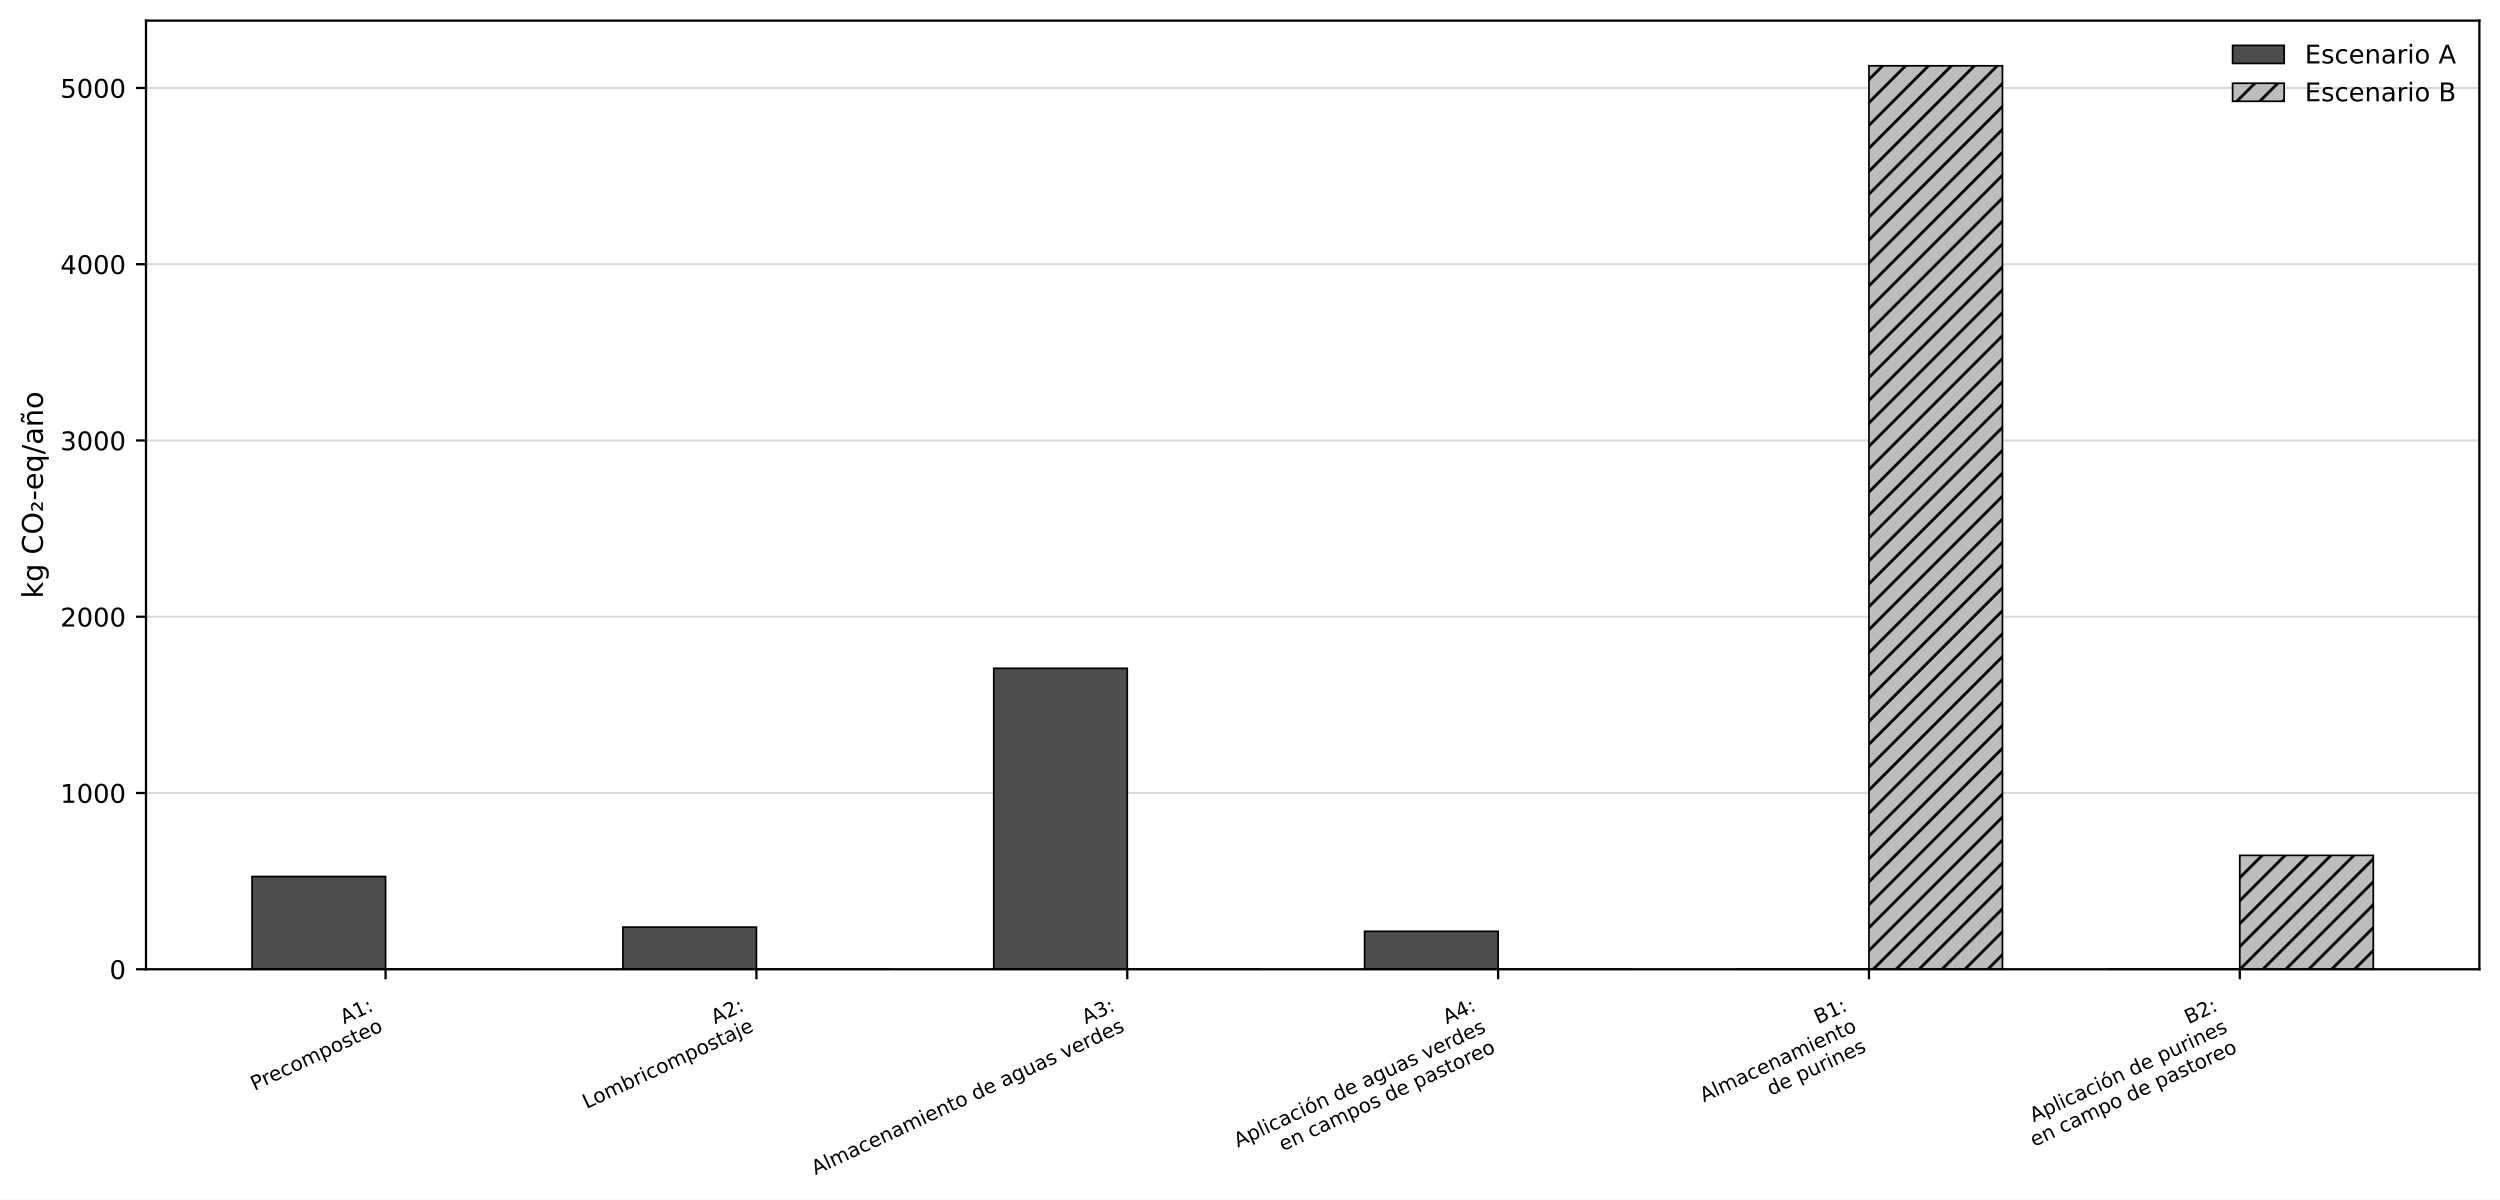
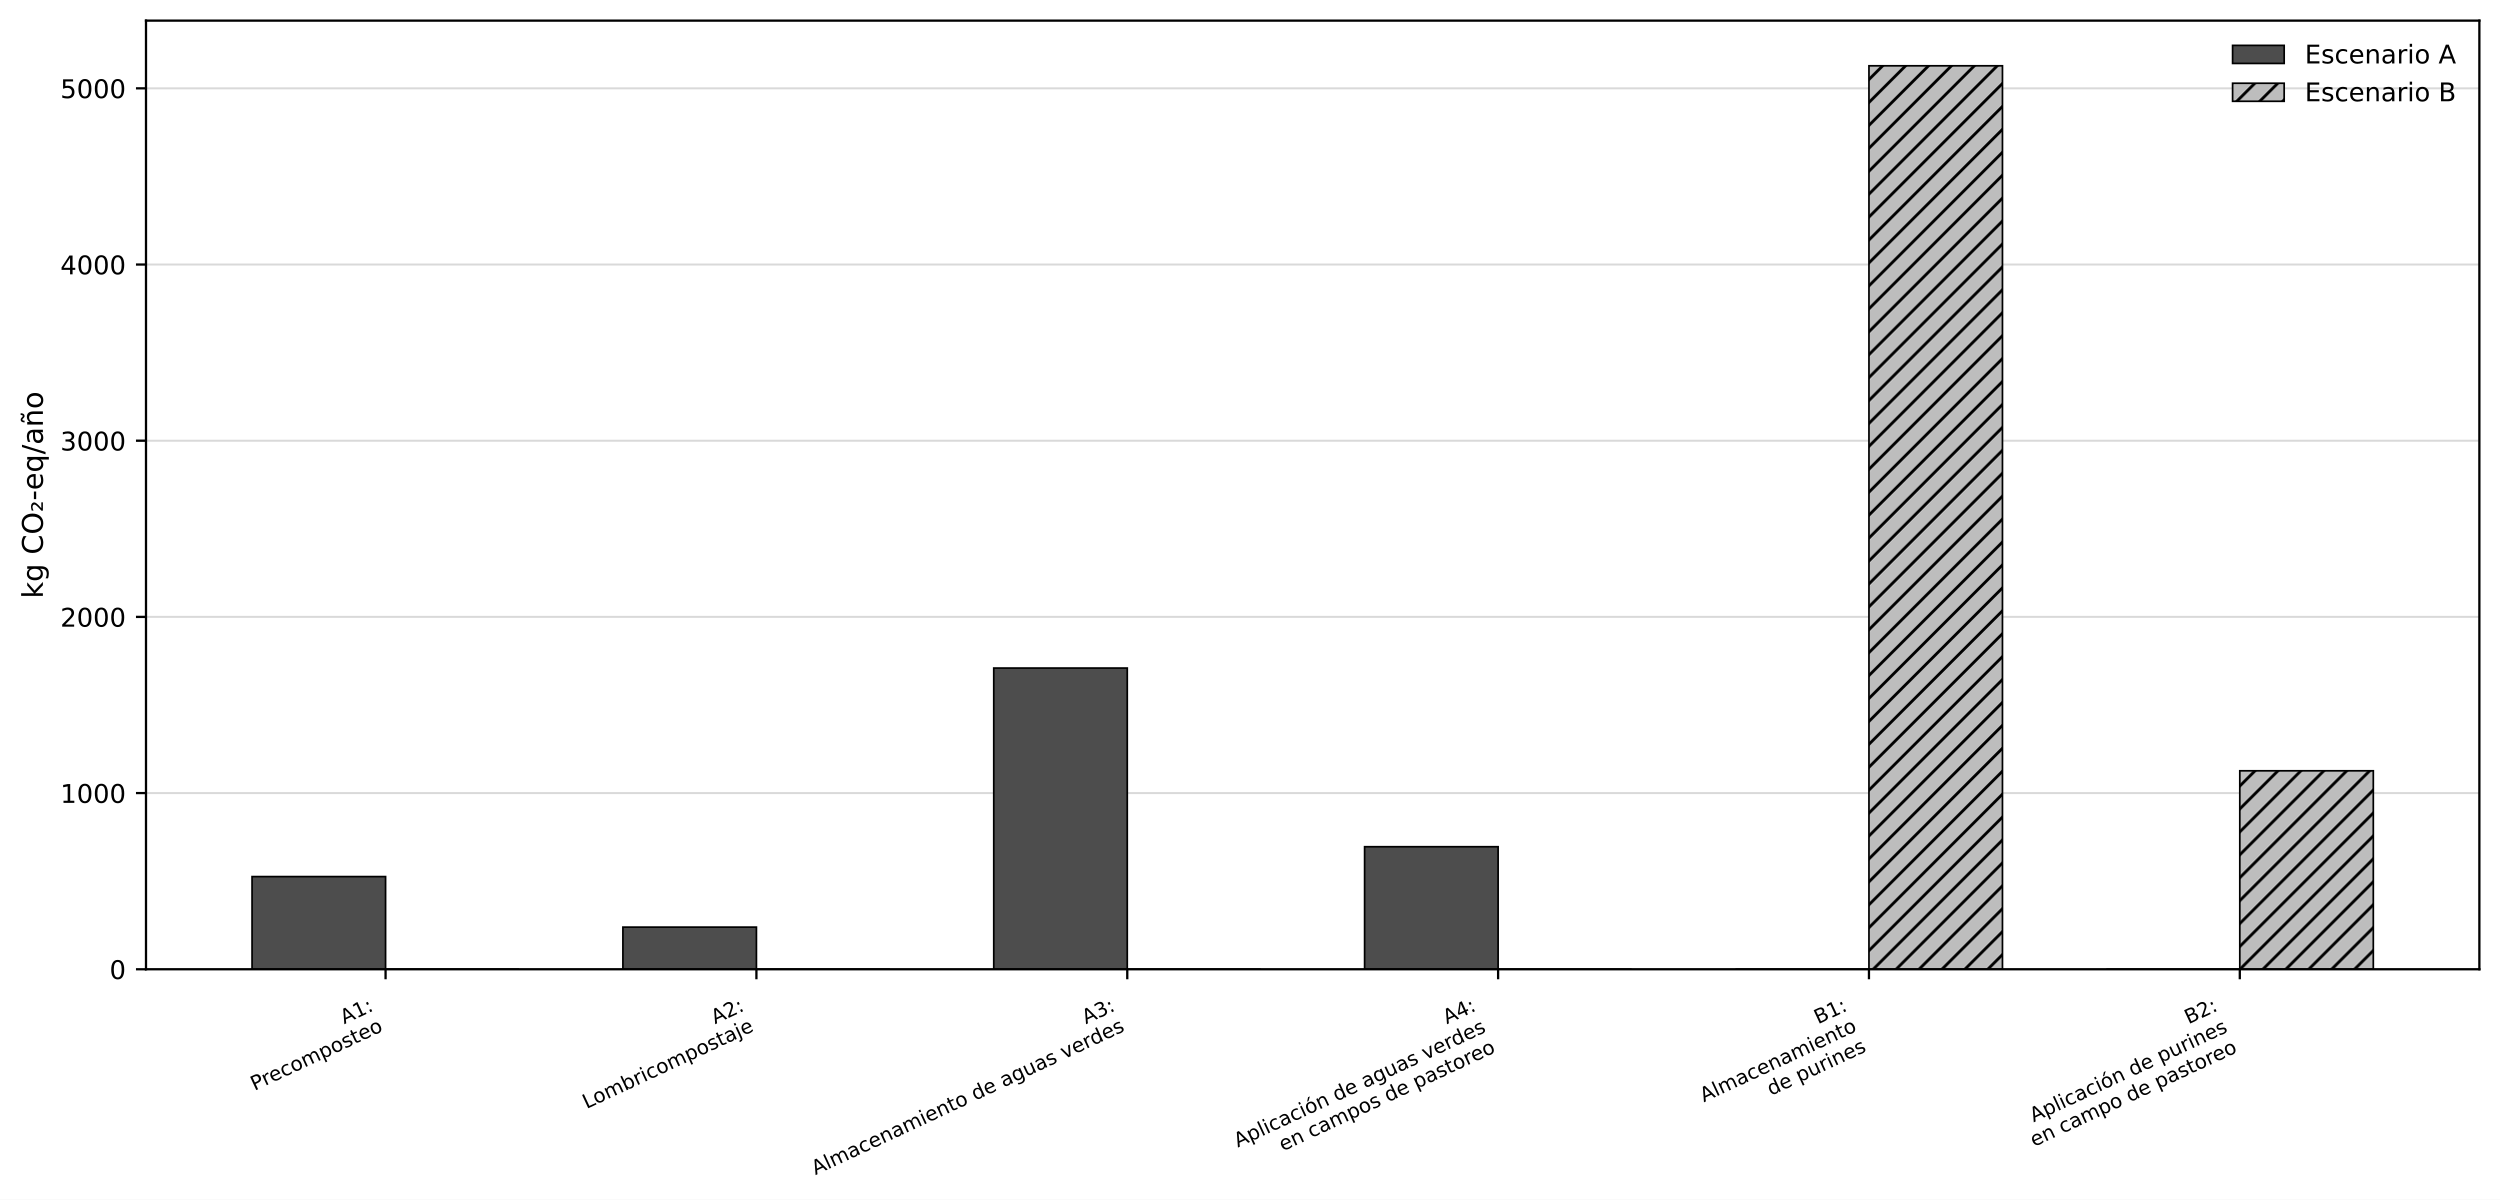
<svg xmlns="http://www.w3.org/2000/svg" xmlns:xlink="http://www.w3.org/1999/xlink" width="872.48pt" height="418.665pt" viewBox="0 0 872.48 418.665" version="1.1">
  <defs>
    <style type="text/css">*{stroke-linejoin: round; stroke-linecap: butt}</style>
  </defs>
  <g id="figure_1">
    <g id="patch_1">
      <path d="M 0 418.665 L 872.48 418.665 L 872.48 0 L 0 0 z " style="fill: #ffffff" />
    </g>
    <g id="axes_1">
      <g id="patch_2">
        <path d="M 50.953 338.264 L 865.28 338.264 L 865.28 7.2 L 50.953 7.2 z " style="fill: #ffffff" />
      </g>
      <g id="matplotlib.axis_1">
        <g id="xtick_1">
          <g id="line2d_1">
            <defs>
              <path id="m8512bdd903" d="M 0 0 L 0 3.5 " style="stroke: #000000; stroke-width: 0.8" />
            </defs>
            <g>
              <use xlink:href="#m8512bdd903" x="134.56" y="338.264" style="stroke: #000000; stroke-width: 0.8" />
            </g>
          </g>
          <g id="text_1">
            <text style="font-size: 7px; font-family: 'DejaVu Sans'" transform="translate(120.1191 357.4867) rotate(-25)">A1:</text>
            <text style="font-size: 7px; font-family: 'DejaVu Sans'" transform="translate(88.82536 380.7279) rotate(-25)">Precomposteo</text>
          </g>
        </g>
        <g id="xtick_2">
          <g id="line2d_2">
            <g>
              <use xlink:href="#m8512bdd903" x="263.983" y="338.264" style="stroke: #000000; stroke-width: 0.8" />
            </g>
          </g>
          <g id="text_2">
            <text style="font-size: 7px; font-family: 'DejaVu Sans'" transform="translate(249.5416 357.4867) rotate(-25)">A2:</text>
            <text style="font-size: 7px; font-family: 'DejaVu Sans'" transform="translate(204.6794 387.0551) rotate(-25)">Lombricompostaje</text>
          </g>
        </g>
        <g id="xtick_3">
          <g id="line2d_3">
            <g>
              <use xlink:href="#m8512bdd903" x="393.406" y="338.264" style="stroke: #000000; stroke-width: 0.8" />
            </g>
          </g>
          <g id="text_3">
            <text style="font-size: 7px; font-family: 'DejaVu Sans'" transform="translate(378.9642 357.4867) rotate(-25)">A3:</text>
            <text style="font-size: 7px; font-family: 'DejaVu Sans'" transform="translate(284.5849 410.1453) rotate(-25)">Almacenamiento de aguas verdes</text>
          </g>
        </g>
        <g id="xtick_4">
          <g id="line2d_4">
            <g>
              <use xlink:href="#m8512bdd903" x="522.828" y="338.264" style="stroke: #000000; stroke-width: 0.8" />
            </g>
          </g>
          <g id="text_4">
            <text style="font-size: 7px; font-family: 'DejaVu Sans'" transform="translate(504.9321 357.4867) rotate(-25)">A4:</text>
            <text style="font-size: 7px; font-family: 'DejaVu Sans'" transform="translate(431.9784 400.5251) rotate(-25)">Aplicación de aguas verdes</text>
            <text style="font-size: 7px; font-family: 'DejaVu Sans'" transform="translate(447.6989 401.8433) rotate(-25)">en campos de pastoreo</text>
          </g>
        </g>
        <g id="xtick_5">
          <g id="line2d_5">
            <g>
              <use xlink:href="#m8512bdd903" x="652.251" y="338.264" style="stroke: #000000; stroke-width: 0.8" />
            </g>
          </g>
          <g id="text_5">
            <text style="font-size: 7px; font-family: 'DejaVu Sans'" transform="translate(634.4838 357.4927) rotate(-25)">B1:</text>
            <text style="font-size: 7px; font-family: 'DejaVu Sans'" transform="translate(594.6176 384.7314) rotate(-25)">Almacenamiento</text>
            <text style="font-size: 7px; font-family: 'DejaVu Sans'" transform="translate(618.0403 382.458) rotate(-25)">de purines</text>
          </g>
        </g>
        <g id="xtick_6">
          <g id="line2d_6">
            <g>
              <use xlink:href="#m8512bdd903" x="781.673" y="338.264" style="stroke: #000000; stroke-width: 0.8" />
            </g>
          </g>
          <g id="text_6">
            <text style="font-size: 7px; font-family: 'DejaVu Sans'" transform="translate(763.7644 357.4927) rotate(-25)">B2:</text>
            <text style="font-size: 7px; font-family: 'DejaVu Sans'" transform="translate(709.7123 391.7171) rotate(-25)">Aplicación de purines</text>
            <text style="font-size: 7px; font-family: 'DejaVu Sans'" transform="translate(709.8489 400.3022) rotate(-25)">en campo de pastoreo</text>
          </g>
        </g>
      </g>
      <g id="matplotlib.axis_2">
        <g id="ytick_1">
          <g id="line2d_7">
            <path d="M 50.953 338.264 L 865.28 338.264 " clip-path="url(#p2dc55213d4)" style="fill: none; stroke: #d9d9d9; stroke-width: 0.7; stroke-linecap: square" />
          </g>
          <g id="line2d_8">
            <defs>
              <path id="me50acbb753" d="M 0 0 L -3.5 0 " style="stroke: #000000; stroke-width: 0.8" />
            </defs>
            <g>
              <use xlink:href="#me50acbb753" x="50.953" y="338.264" style="stroke: #000000; stroke-width: 0.8" />
            </g>
          </g>
          <g id="text_7">
            <text style="font-size: 9px; font-family: 'DejaVu Sans'; text-anchor: end" x="43.953" y="341.683" transform="rotate(-0 43.95344 341.6829)">0</text>
          </g>
        </g>
        <g id="ytick_2">
          <g id="line2d_9">
-             <path d="M 50.953 276.751 L 865.28 276.751 " clip-path="url(#p2dc55213d4)" style="fill: none; stroke: #d9d9d9; stroke-width: 0.7; stroke-linecap: square" />
+             <path d="M 50.953 276.777 L 865.28 276.777 " clip-path="url(#p2dc55213d4)" style="fill: none; stroke: #d9d9d9; stroke-width: 0.7; stroke-linecap: square" />
          </g>
          <g id="line2d_10">
            <g>
-               <use xlink:href="#me50acbb753" x="50.953" y="276.751" style="stroke: #000000; stroke-width: 0.8" />
+               <use xlink:href="#me50acbb753" x="50.953" y="276.777" style="stroke: #000000; stroke-width: 0.8" />
            </g>
          </g>
          <g id="text_8">
-             <text style="font-size: 9px; font-family: 'DejaVu Sans'; text-anchor: end" x="43.953" y="280.17" transform="rotate(-0 43.95344 280.1703)">1000</text>
+             <text style="font-size: 9px; font-family: 'DejaVu Sans'; text-anchor: end" x="43.953" y="280.197" transform="rotate(-0 43.95344 280.1968)">1000</text>
          </g>
        </g>
        <g id="ytick_3">
          <g id="line2d_11">
-             <path d="M 50.953 215.238 L 865.28 215.238 " clip-path="url(#p2dc55213d4)" style="fill: none; stroke: #d9d9d9; stroke-width: 0.7; stroke-linecap: square" />
+             <path d="M 50.953 215.291 L 865.28 215.291 " clip-path="url(#p2dc55213d4)" style="fill: none; stroke: #d9d9d9; stroke-width: 0.7; stroke-linecap: square" />
          </g>
          <g id="line2d_12">
            <g>
-               <use xlink:href="#me50acbb753" x="50.953" y="215.238" style="stroke: #000000; stroke-width: 0.8" />
+               <use xlink:href="#me50acbb753" x="50.953" y="215.291" style="stroke: #000000; stroke-width: 0.8" />
            </g>
          </g>
          <g id="text_9">
-             <text style="font-size: 9px; font-family: 'DejaVu Sans'; text-anchor: end" x="43.953" y="218.658" transform="rotate(-0 43.95344 218.6577)">2000</text>
+             <text style="font-size: 9px; font-family: 'DejaVu Sans'; text-anchor: end" x="43.953" y="218.711" transform="rotate(-0 43.95344 218.7107)">2000</text>
          </g>
        </g>
        <g id="ytick_4">
          <g id="line2d_13">
-             <path d="M 50.953 153.726 L 865.28 153.726 " clip-path="url(#p2dc55213d4)" style="fill: none; stroke: #d9d9d9; stroke-width: 0.7; stroke-linecap: square" />
+             <path d="M 50.953 153.805 L 865.28 153.805 " clip-path="url(#p2dc55213d4)" style="fill: none; stroke: #d9d9d9; stroke-width: 0.7; stroke-linecap: square" />
          </g>
          <g id="line2d_14">
            <g>
-               <use xlink:href="#me50acbb753" x="50.953" y="153.726" style="stroke: #000000; stroke-width: 0.8" />
+               <use xlink:href="#me50acbb753" x="50.953" y="153.805" style="stroke: #000000; stroke-width: 0.8" />
            </g>
          </g>
          <g id="text_10">
-             <text style="font-size: 9px; font-family: 'DejaVu Sans'; text-anchor: end" x="43.953" y="157.145" transform="rotate(-0 43.95344 157.145)">3000</text>
+             <text style="font-size: 9px; font-family: 'DejaVu Sans'; text-anchor: end" x="43.953" y="157.225" transform="rotate(-0 43.95344 157.2245)">3000</text>
          </g>
        </g>
        <g id="ytick_5">
          <g id="line2d_15">
-             <path d="M 50.953 92.213 L 865.28 92.213 " clip-path="url(#p2dc55213d4)" style="fill: none; stroke: #d9d9d9; stroke-width: 0.7; stroke-linecap: square" />
+             <path d="M 50.953 92.319 L 865.28 92.319 " clip-path="url(#p2dc55213d4)" style="fill: none; stroke: #d9d9d9; stroke-width: 0.7; stroke-linecap: square" />
          </g>
          <g id="line2d_16">
            <g>
-               <use xlink:href="#me50acbb753" x="50.953" y="92.213" style="stroke: #000000; stroke-width: 0.8" />
+               <use xlink:href="#me50acbb753" x="50.953" y="92.319" style="stroke: #000000; stroke-width: 0.8" />
            </g>
          </g>
          <g id="text_11">
-             <text style="font-size: 9px; font-family: 'DejaVu Sans'; text-anchor: end" x="43.953" y="95.632" transform="rotate(-0 43.95344 95.63243)">4000</text>
+             <text style="font-size: 9px; font-family: 'DejaVu Sans'; text-anchor: end" x="43.953" y="95.738" transform="rotate(-0 43.95344 95.73842)">4000</text>
          </g>
        </g>
        <g id="ytick_6">
          <g id="line2d_17">
-             <path d="M 50.953 30.701 L 865.28 30.701 " clip-path="url(#p2dc55213d4)" style="fill: none; stroke: #d9d9d9; stroke-width: 0.7; stroke-linecap: square" />
+             <path d="M 50.953 30.833 L 865.28 30.833 " clip-path="url(#p2dc55213d4)" style="fill: none; stroke: #d9d9d9; stroke-width: 0.7; stroke-linecap: square" />
          </g>
          <g id="line2d_18">
            <g>
-               <use xlink:href="#me50acbb753" x="50.953" y="30.701" style="stroke: #000000; stroke-width: 0.8" />
+               <use xlink:href="#me50acbb753" x="50.953" y="30.833" style="stroke: #000000; stroke-width: 0.8" />
            </g>
          </g>
          <g id="text_12">
-             <text style="font-size: 9px; font-family: 'DejaVu Sans'; text-anchor: end" x="43.953" y="34.12" transform="rotate(-0 43.95344 34.11981)">5000</text>
+             <text style="font-size: 9px; font-family: 'DejaVu Sans'; text-anchor: end" x="43.953" y="34.252" transform="rotate(-0 43.95344 34.2523)">5000</text>
          </g>
        </g>
        <g id="text_13">
          <text style="font-size: 10px; font-family: 'DejaVu Sans'; text-anchor: middle" x="14.969" y="172.732" transform="rotate(-90 14.96875 172.7318)">kg CO₂-eq/año</text>
        </g>
      </g>
      <g id="patch_3">
-         <path d="M 87.968 338.264 L 134.56 338.264 L 134.56 305.91 L 87.968 305.91 z " clip-path="url(#p2dc55213d4)" style="fill: #4d4d4d; stroke: #000000; stroke-width: 0.6; stroke-linejoin: miter" />
+         <path d="M 87.968 338.264 L 134.56 338.264 L 134.56 305.924 L 87.968 305.924 z " clip-path="url(#p2dc55213d4)" style="fill: #4d4d4d; stroke: #000000; stroke-width: 0.6; stroke-linejoin: miter" />
      </g>
      <g id="patch_4">
-         <path d="M 217.391 338.264 L 263.983 338.264 L 263.983 323.556 L 217.391 323.556 z " clip-path="url(#p2dc55213d4)" style="fill: #4d4d4d; stroke: #000000; stroke-width: 0.6; stroke-linejoin: miter" />
+         <path d="M 217.391 338.264 L 263.983 338.264 L 263.983 323.562 L 217.391 323.562 z " clip-path="url(#p2dc55213d4)" style="fill: #4d4d4d; stroke: #000000; stroke-width: 0.6; stroke-linejoin: miter" />
      </g>
      <g id="patch_5">
-         <path d="M 346.813 338.264 L 393.406 338.264 L 393.406 233.235 L 346.813 233.235 z " clip-path="url(#p2dc55213d4)" style="fill: #4d4d4d; stroke: #000000; stroke-width: 0.6; stroke-linejoin: miter" />
+         <path d="M 346.813 338.264 L 393.406 338.264 L 393.406 233.145 L 346.813 233.145 z " clip-path="url(#p2dc55213d4)" style="fill: #4d4d4d; stroke: #000000; stroke-width: 0.6; stroke-linejoin: miter" />
      </g>
      <g id="patch_6">
-         <path d="M 476.236 338.264 L 522.828 338.264 L 522.828 325.023 L 476.236 325.023 z " clip-path="url(#p2dc55213d4)" style="fill: #4d4d4d; stroke: #000000; stroke-width: 0.6; stroke-linejoin: miter" />
+         <path d="M 476.236 338.264 L 522.828 338.264 L 522.828 295.505 L 476.236 295.505 z " clip-path="url(#p2dc55213d4)" style="fill: #4d4d4d; stroke: #000000; stroke-width: 0.6; stroke-linejoin: miter" />
      </g>
      <g id="patch_7">
        <path d="M 605.659 338.264 L 652.251 338.264 L 652.251 338.264 L 605.659 338.264 z " clip-path="url(#p2dc55213d4)" style="fill: #4d4d4d; stroke: #000000; stroke-width: 0.6; stroke-linejoin: miter" />
      </g>
      <g id="patch_8">
        <path d="M 735.081 338.264 L 781.673 338.264 L 781.673 338.264 L 735.081 338.264 z " clip-path="url(#p2dc55213d4)" style="fill: #4d4d4d; stroke: #000000; stroke-width: 0.6; stroke-linejoin: miter" />
      </g>
      <g id="patch_9">
        <path d="M 134.56 338.264 L 181.153 338.264 L 181.153 338.264 L 134.56 338.264 z " clip-path="url(#p2dc55213d4)" style="fill: url(#h616a057982); stroke: #000000; stroke-width: 0.6; stroke-linejoin: miter" />
      </g>
      <g id="patch_10">
        <path d="M 263.983 338.264 L 310.575 338.264 L 310.575 338.264 L 263.983 338.264 z " clip-path="url(#p2dc55213d4)" style="fill: url(#h616a057982); stroke: #000000; stroke-width: 0.6; stroke-linejoin: miter" />
      </g>
      <g id="patch_11">
        <path d="M 393.406 338.264 L 439.998 338.264 L 439.998 338.264 L 393.406 338.264 z " clip-path="url(#p2dc55213d4)" style="fill: url(#h616a057982); stroke: #000000; stroke-width: 0.6; stroke-linejoin: miter" />
      </g>
      <g id="patch_12">
        <path d="M 522.828 338.264 L 569.42 338.264 L 569.42 338.264 L 522.828 338.264 z " clip-path="url(#p2dc55213d4)" style="fill: url(#h616a057982); stroke: #000000; stroke-width: 0.6; stroke-linejoin: miter" />
      </g>
      <g id="patch_13">
        <path d="M 652.251 338.264 L 698.843 338.264 L 698.843 22.965 L 652.251 22.965 z " clip-path="url(#p2dc55213d4)" style="fill: url(#h616a057982); stroke: #000000; stroke-width: 0.6; stroke-linejoin: miter" />
      </g>
      <g id="patch_14">
-         <path d="M 781.673 338.264 L 828.265 338.264 L 828.265 298.516 L 781.673 298.516 z " clip-path="url(#p2dc55213d4)" style="fill: url(#h616a057982); stroke: #000000; stroke-width: 0.6; stroke-linejoin: miter" />
+         <path d="M 781.673 338.264 L 828.265 338.264 L 828.265 269.009 L 781.673 269.009 z " clip-path="url(#p2dc55213d4)" style="fill: url(#h616a057982); stroke: #000000; stroke-width: 0.6; stroke-linejoin: miter" />
      </g>
      <g id="patch_15">
        <path d="M 50.953 338.264 L 50.953 7.2 " style="fill: none; stroke: #000000; stroke-width: 0.8; stroke-linejoin: miter; stroke-linecap: square" />
      </g>
      <g id="patch_16">
        <path d="M 865.28 338.264 L 865.28 7.2 " style="fill: none; stroke: #000000; stroke-width: 0.8; stroke-linejoin: miter; stroke-linecap: square" />
      </g>
      <g id="patch_17">
        <path d="M 50.953 338.264 L 865.28 338.264 " style="fill: none; stroke: #000000; stroke-width: 0.8; stroke-linejoin: miter; stroke-linecap: square" />
      </g>
      <g id="patch_18">
        <path d="M 50.953 7.2 L 865.28 7.2 " style="fill: none; stroke: #000000; stroke-width: 0.8; stroke-linejoin: miter; stroke-linecap: square" />
      </g>
      <g id="legend_1">
        <g id="patch_19">
          <path d="M 779.157 22.139 L 797.157 22.139 L 797.157 15.839 L 779.157 15.839 z " style="fill: #4d4d4d; stroke: #000000; stroke-width: 0.6; stroke-linejoin: miter" />
        </g>
        <g id="text_14">
          <text style="font-size: 9px; font-family: 'DejaVu Sans'; text-anchor: start" x="804.357" y="22.139" transform="rotate(-0 804.3574 22.13859)">Escenario A</text>
        </g>
        <g id="patch_20">
          <path d="M 779.157 35.349 L 797.157 35.349 L 797.157 29.049 L 779.157 29.049 z " style="fill: url(#h616a057982); stroke: #000000; stroke-width: 0.6; stroke-linejoin: miter" />
        </g>
        <g id="text_15">
          <text style="font-size: 9px; font-family: 'DejaVu Sans'; text-anchor: start" x="804.357" y="35.349" transform="rotate(-0 804.3574 35.34891)">Escenario B</text>
        </g>
      </g>
    </g>
  </g>
  <defs>
    <clipPath id="p2dc55213d4">
      <rect x="50.953" y="7.2" width="814.327" height="331.064" />
    </clipPath>
  </defs>
  <defs>
    <pattern id="h616a057982" patternUnits="userSpaceOnUse" x="0" y="0" width="72" height="72">
      <rect x="0" y="0" width="73" height="73" fill="#bdbdbd" />
      <path d="M -36 36 L 36 -36 M -32 40 L 40 -32 M -28 44 L 44 -28 M -24 48 L 48 -24 M -20 52 L 52 -20 M -16 56 L 56 -16 M -12 60 L 60 -12 M -8 64 L 64 -8 M -4 68 L 68 -4 M 0 72 L 72 0 M 4 76 L 76 4 M 8 80 L 80 8 M 12 84 L 84 12 M 16 88 L 88 16 M 20 92 L 92 20 M 24 96 L 96 24 M 28 100 L 100 28 M 32 104 L 104 32 M 36 108 L 108 36 " style="fill: #000000; stroke: #000000; stroke-width: 1.0; stroke-linecap: butt; stroke-linejoin: miter" />
    </pattern>
  </defs>
</svg>
